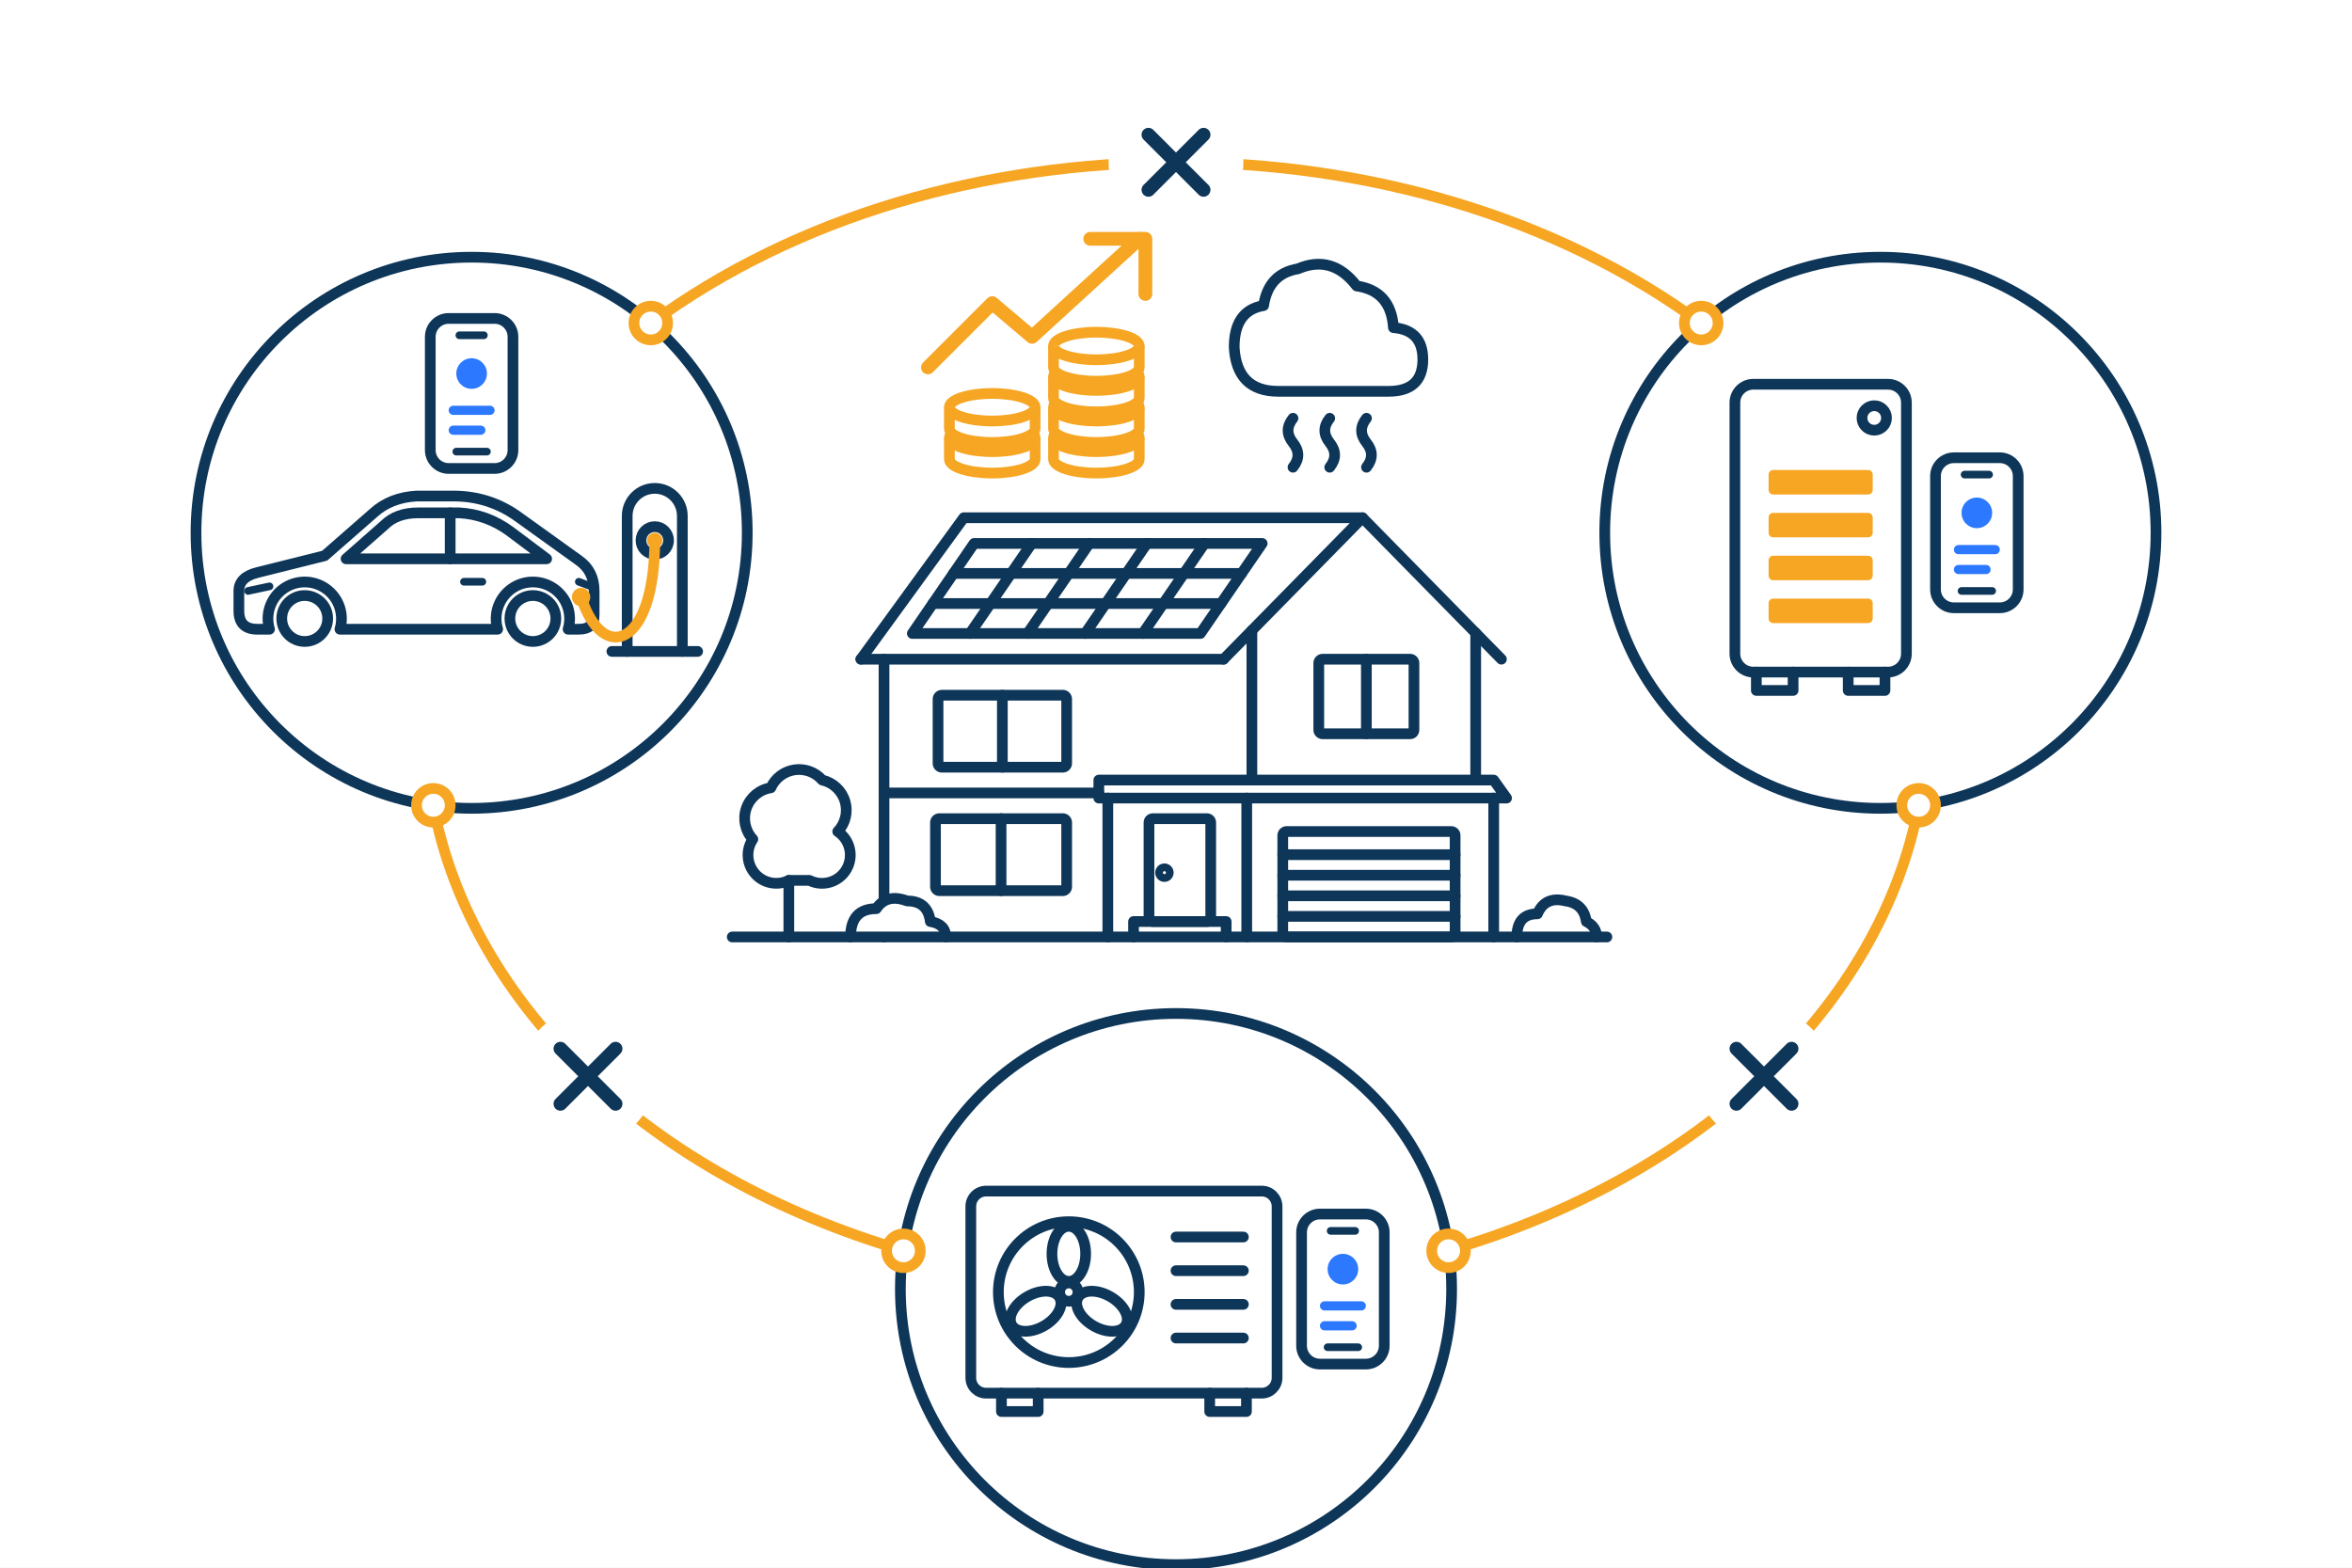
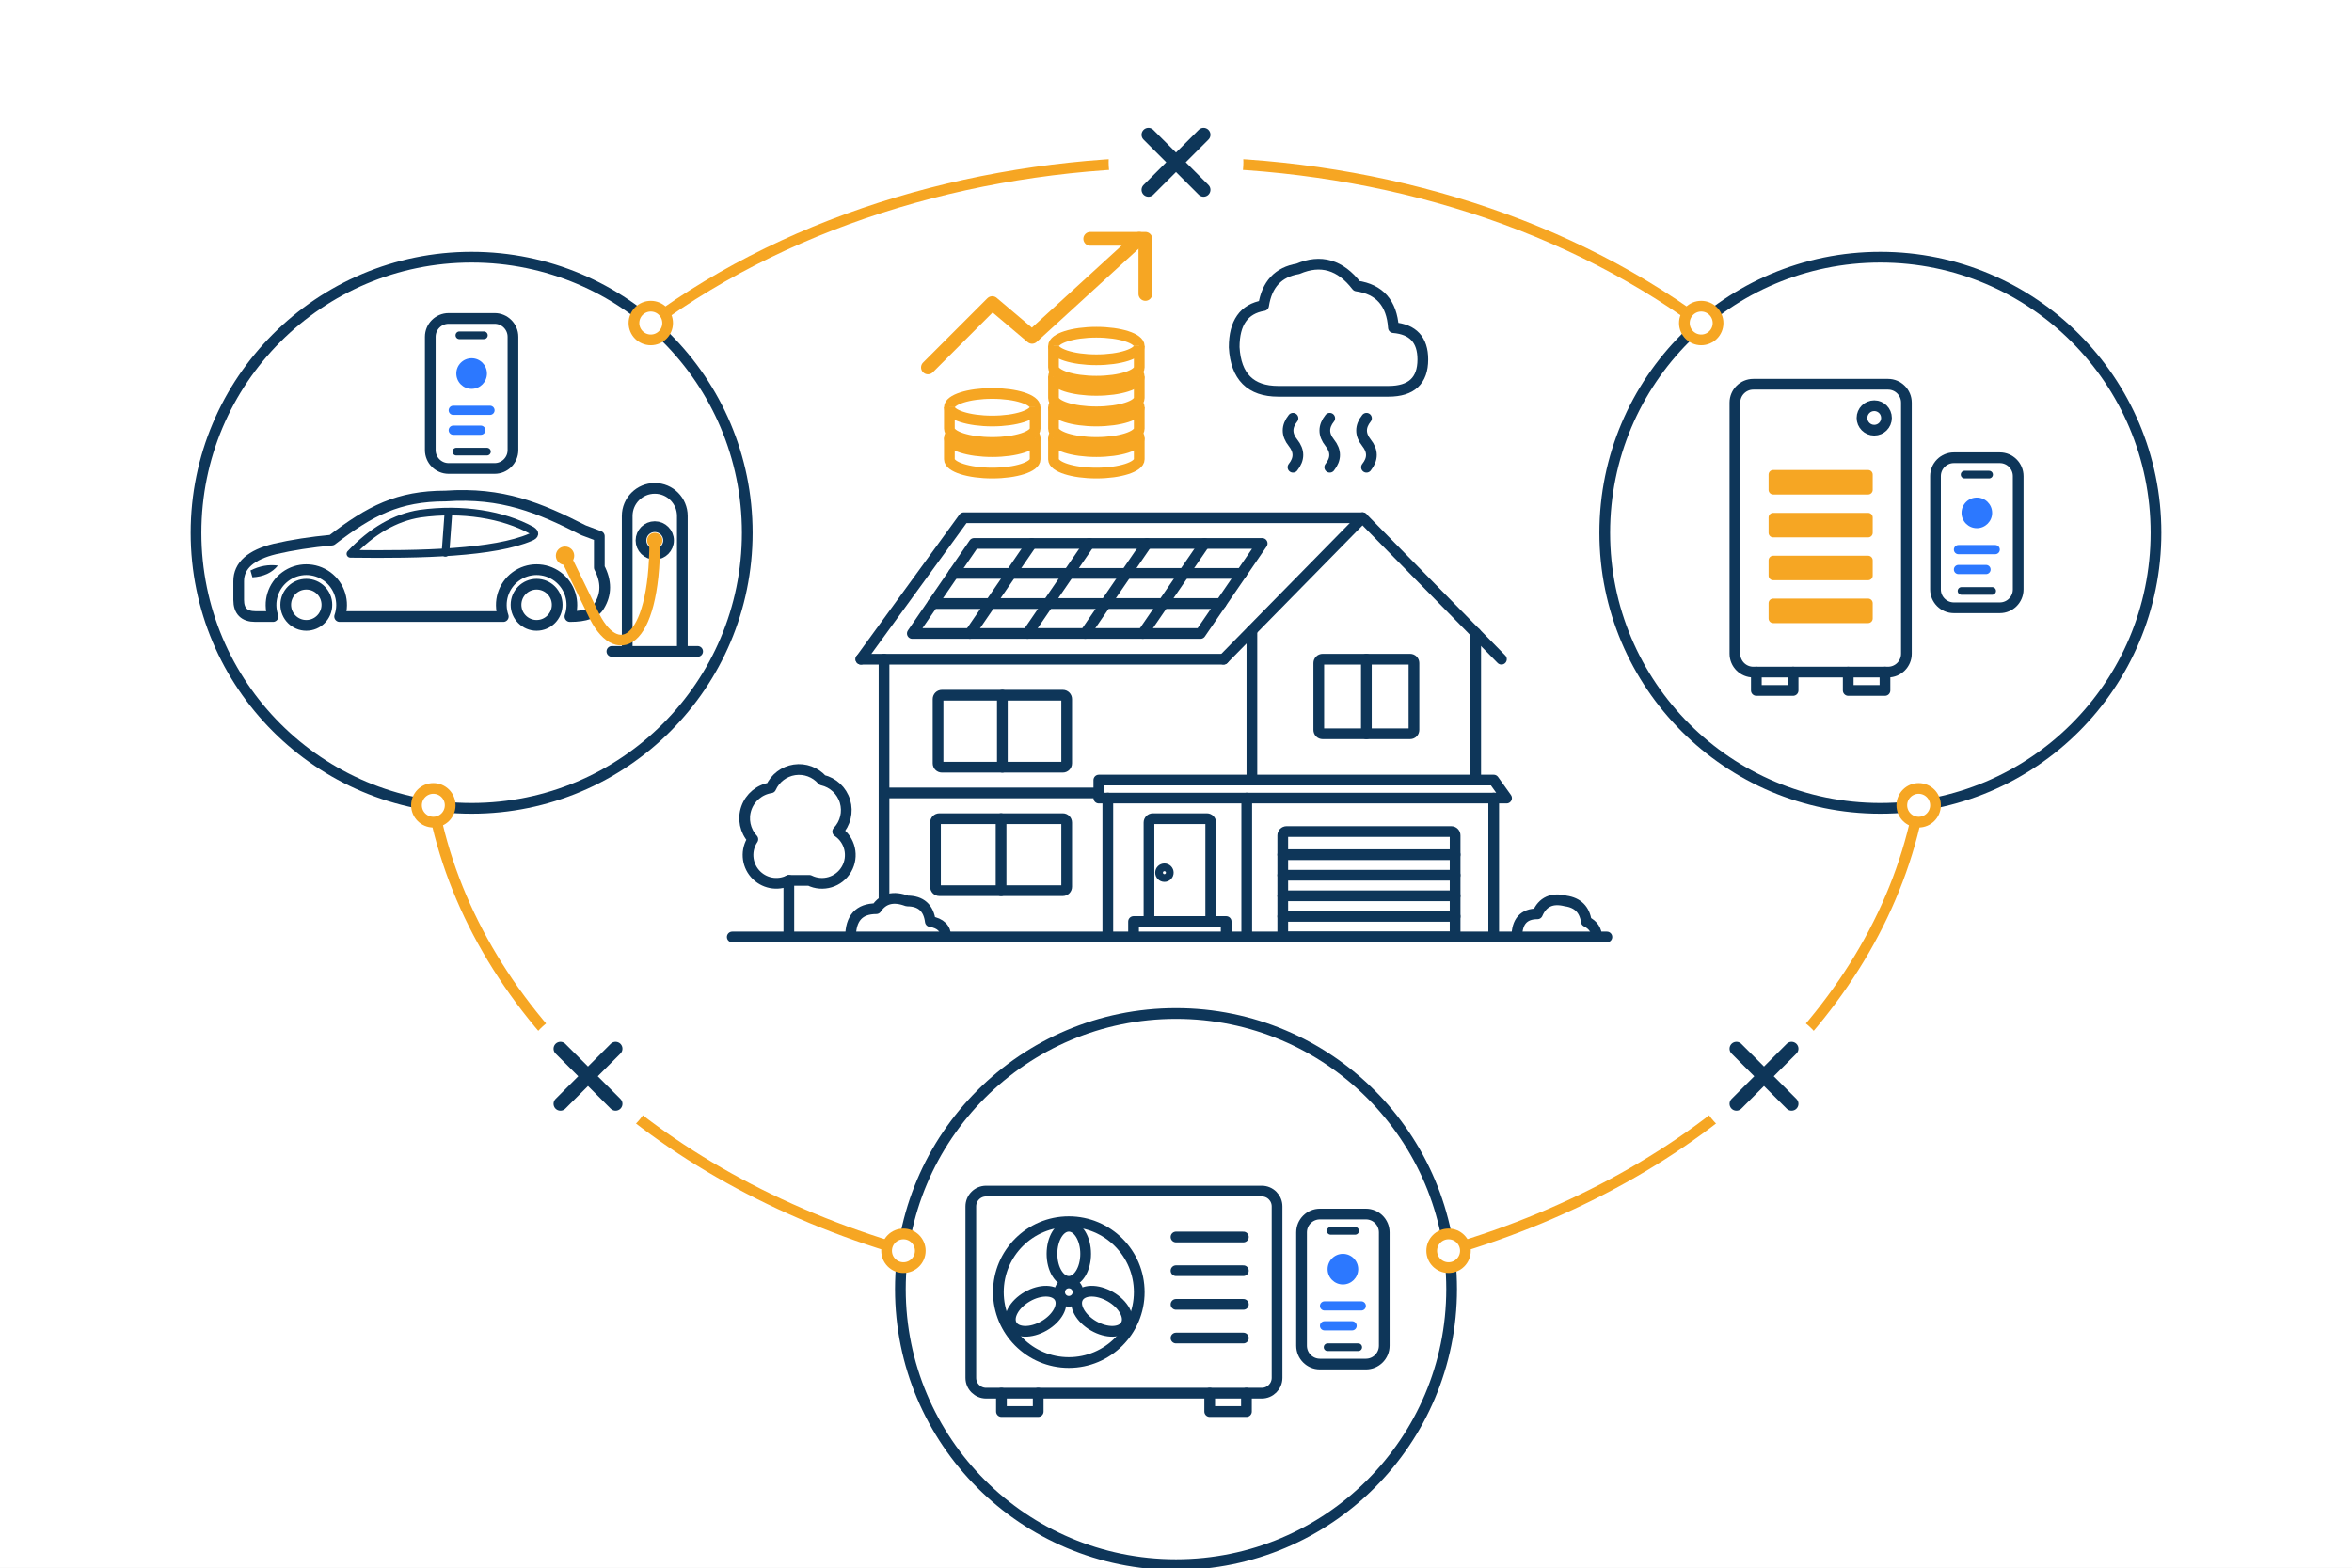
<svg xmlns="http://www.w3.org/2000/svg" width="1536" height="1024" viewBox="0 0 1536 1024">
  <rect width="1536" height="1024" fill="#FFFFFF" />
  <path d="M1111.1,211.3 A490,368 0 0,0 424.9,211.3" fill="none" stroke="#F6A623" stroke-width="7" stroke-linecap="round" />
  <path d="M283.0,526.5 A490,368 0 0,0 589.6,816.7" fill="none" stroke="#F6A623" stroke-width="7" stroke-linecap="round" />
  <path d="M946.4,816.7 A490,368 0 0,0 1253.0,526.5" fill="none" stroke="#F6A623" stroke-width="7" stroke-linecap="round" />
  <circle cx="768" cy="106" r="44" fill="#FFFFFF" />
  <path d="M750,88 L786,124 M786,88 L750,124" fill="none" stroke="#0E3659" stroke-width="9" stroke-linecap="round" />
  <circle cx="384" cy="703" r="44" fill="#FFFFFF" />
  <path d="M366,685 L402,721 M402,685 L366,721" fill="none" stroke="#0E3659" stroke-width="9" stroke-linecap="round" />
  <circle cx="1152" cy="703" r="44" fill="#FFFFFF" />
  <path d="M1134,685 L1170,721 M1170,685 L1134,721" fill="none" stroke="#0E3659" stroke-width="9" stroke-linecap="round" />
  <circle cx="308" cy="348" r="180" fill="#FFFFFF" stroke="#0E3659" stroke-width="7" />
  <circle cx="1228" cy="348" r="180" fill="#FFFFFF" stroke="#0E3659" stroke-width="7" />
  <circle cx="768" cy="842" r="180" fill="#FFFFFF" stroke="#0E3659" stroke-width="7" />
  <circle cx="1111" cy="211" r="11" fill="#FFFFFF" stroke="#F6A623" stroke-width="7" />
  <circle cx="425" cy="211" r="11" fill="#FFFFFF" stroke="#F6A623" stroke-width="7" />
  <circle cx="283" cy="526" r="11" fill="#FFFFFF" stroke="#F6A623" stroke-width="7" />
  <circle cx="590" cy="817" r="11" fill="#FFFFFF" stroke="#F6A623" stroke-width="7" />
  <circle cx="946" cy="817" r="11" fill="#FFFFFF" stroke="#F6A623" stroke-width="7" />
  <circle cx="1253" cy="526" r="11" fill="#FFFFFF" stroke="#F6A623" stroke-width="7" />
  <g transform="translate(308,348)">
-     <g fill="#FFFFFF" stroke="#0E3659" stroke-width="7" stroke-linecap="round" stroke-linejoin="round">
-       <path d="M-132,63 L-140,63 Q-152,63 -152,51 L-152,38 Q-152,29 -140,26 L-96,15 L-64,-13 Q-53,-23 -36,-24 L-12,-24 Q12,-24 31,-10 L70,18 Q80,25 80,38 L80,54 Q80,63 70,63 L63,63 A24,24 0 1,0 17,63 L-86,63 A24,24 0 1,0 -132,63 Z" />
-       <path d="M-82,17 L-57,-5 Q-49,-13 -35,-13 L-8,-13 Q10,-12 25,-1 L49,17 Z" />
-       <path d="M-14,-13 L-14,17" fill="none" />
-       <circle cx="-109" cy="56" r="15" />
-       <circle cx="40" cy="56" r="15" />
-       <path d="M-5,32 L7,32" fill="none" stroke-width="5" />
-       <path d="M-146,38 L-132,35 M70,32 L78,35" fill="none" stroke-width="5" />
+     <g transform="translate(-163,-40) scale(0.64)" fill="#FFFFFF" stroke="#0E3659" stroke-width="10.938" stroke-linecap="round" stroke-linejoin="round">
+       <path d="M52,148 L34,148 Q17,148 17,131 L17,112 Q17,88 54,79 Q80,73 112,70 C151,40 180,25 228,25 C286,21 324,37 369,60 L385,66 L385,98 Q396,119 385,137 Q379,148 355,148 A36,36 0 1,0 287,148 L120,148 A36,36 0 1,0 52,148 Z" />
+       <path d="M131,84 Q164,49 202,43 C245,37 287,44 316,60 Q322,64 315,67 C278,83 204,85 131,84 Z" stroke-width="7.812" />
+       <path d="M231,42 L228,83" fill="none" stroke-width="7.812" />
+       <circle cx="86" cy="136" r="21" />
+       <circle cx="321" cy="136" r="21" />
+       <path d="M29,101 Q43,94 57,96 Q48,107 31,108 Z" fill="#0E3659" stroke="none" />
    </g>
    <g fill="none" stroke="#0E3659" stroke-width="7" stroke-linecap="round" stroke-linejoin="round">
      <path d="M101.6,77.5 L101.6,-11.0 A18.0,18.0 0 0,1 137.6,-11.0 L137.6,77.5" />
      <path d="M91.6,77.5 L147.6,77.5" />
      <circle cx="119.6" cy="5.0" r="9" />
    </g>
-     <path d="M119.6,5.0 C119.6,75.0 85.5,86.0 71.5,42.0" fill="none" stroke="#F6A623" stroke-width="7" stroke-linecap="round" />
+     <path d="M119.6,5.0 C119.6,75.0 94,85 79,52 L61,15" fill="none" stroke="#F6A623" stroke-width="7" stroke-linecap="round" />
    <circle cx="119.6" cy="5.0" r="5" fill="#F6A623" />
-     <circle cx="71.5" cy="42.0" r="6" fill="#F6A623" />
+     <circle cx="61" cy="15" r="6" fill="#F6A623" />
    <g transform="translate(-27.0,-140.0)">
      <rect x="0" y="0" width="54" height="98" rx="12" fill="none" stroke="#0E3659" stroke-width="7" stroke-linecap="round" stroke-linejoin="round" />
      <path d="M19,11 L35,11 M17,87 L37,87" fill="none" stroke="#0E3659" stroke-width="5" stroke-linecap="round" stroke-linejoin="round" />
      <circle cx="27" cy="36" r="10" fill="#2C78FF" />
      <path d="M15,60 L39,60 M15,73 L33,73" stroke="#2C78FF" stroke-width="6" stroke-linecap="round" />
    </g>
  </g>
  <g transform="translate(768,842)">
    <g fill="none" stroke="#0E3659" stroke-width="7" stroke-linecap="round" stroke-linejoin="round">
      <rect x="-134" y="-64" width="200" height="132" rx="10" />
      <circle cx="-70" cy="2" r="46" />
      <circle cx="-70" cy="2" r="6" />
      <ellipse cx="-70" cy="-23" rx="11" ry="18" transform="rotate(0,-70,2)" />
      <ellipse cx="-70" cy="-23" rx="11" ry="18" transform="rotate(120,-70,2)" />
      <ellipse cx="-70" cy="-23" rx="11" ry="18" transform="rotate(240,-70,2)" />
      <path d="M0,-34 L44,-34" />
      <path d="M0,-12 L44,-12" />
      <path d="M0,10 L44,10" />
      <path d="M0,32 L44,32" />
      <path d="M-114,68 L-114,80 L-90,80 L-90,68 M22,68 L22,80 L46,80 L46,68" />
    </g>
    <g transform="translate(82.0,-49.0)">
      <rect x="0" y="0" width="54" height="98" rx="12" fill="none" stroke="#0E3659" stroke-width="7" stroke-linecap="round" stroke-linejoin="round" />
      <path d="M19,11 L35,11 M17,87 L37,87" fill="none" stroke="#0E3659" stroke-width="5" stroke-linecap="round" stroke-linejoin="round" />
      <circle cx="27" cy="36" r="10" fill="#2C78FF" />
      <path d="M15,60 L39,60 M15,73 L33,73" stroke="#2C78FF" stroke-width="6" stroke-linecap="round" />
    </g>
  </g>
  <g transform="translate(1228,348)">
    <g fill="none" stroke="#0E3659" stroke-width="7" stroke-linecap="round" stroke-linejoin="round">
      <rect x="-95" y="-97" width="112" height="188" rx="12" />
      <circle cx="-4" cy="-75" r="8" />
      <path d="M-81,91 L-81,103 L-57,103 L-57,91 M-21,91 L-21,103 L3,103 L3,91" />
    </g>
    <rect x="-73" y="-41" width="68" height="16" rx="3" fill="#F6A623" />
    <rect x="-73" y="-13" width="68" height="16" rx="3" fill="#F6A623" />
    <rect x="-73" y="15" width="68" height="16" rx="3" fill="#F6A623" />
    <rect x="-73" y="43" width="68" height="16" rx="3" fill="#F6A623" />
    <g transform="translate(36.0,-49.0)">
      <rect x="0" y="0" width="54" height="98" rx="12" fill="none" stroke="#0E3659" stroke-width="7" stroke-linecap="round" stroke-linejoin="round" />
      <path d="M19,11 L35,11 M17,87 L37,87" fill="none" stroke="#0E3659" stroke-width="5" stroke-linecap="round" stroke-linejoin="round" />
      <circle cx="27" cy="36" r="10" fill="#2C78FF" />
      <path d="M15,60 L39,60 M15,73 L33,73" stroke="#2C78FF" stroke-width="6" stroke-linecap="round" />
    </g>
  </g>
  <g transform="translate(495.0,319.7)">
    <g transform="scale(0.84)" fill="none" stroke="#0E3659" stroke-width="8.333" stroke-linecap="round" stroke-linejoin="round">
      <path d="M80,132 L160,22 L470,22" />
      <path d="M120,112 L168,42 L392,42 L344,112 Z" />
      <path d="M152.0,65.3 L376.0,65.3" />
      <path d="M136.0,88.7 L360.0,88.7" />
      <path d="M212.8,42 L164.8,112" />
      <path d="M257.6,42 L209.6,112" />
      <path d="M302.4,42 L254.4,112" />
      <path d="M347.2,42 L299.2,112" />
      <path d="M80,132 L362,132" />
      <path d="M362,132 L470,22 L578,132" />
      <path d="M384,109.6 L384,226 M558,111.6 L558,226" />
      <rect x="436" y="132" width="74" height="58" rx="3" />
      <path d="M473,132 L473,190" />
      <path d="M98,132 L98,348 M98,236 L265,236" />
      <rect x="140" y="160" width="100" height="56" rx="3" />
      <path d="M190,160 L190,216" />
      <rect x="138" y="256" width="102" height="56" rx="3" />
      <path d="M189,256 L189,312" />
      <path d="M265,240 L265,226 L572,226 L582,240 Z" />
      <path d="M272,240 L272,348 M572,240 L572,348" />
      <rect x="304" y="256" width="48" height="80" rx="3" />
      <circle cx="316" cy="298" r="3" />
      <path d="M292,348 L292,336 L364,336 L364,348" />
      <path d="M380,240 L380,348" />
      <rect x="408" y="266" width="134" height="82" rx="3" />
      <path d="M408,284 L542,284" />
      <path d="M408,300 L542,300" />
      <path d="M408,316 L542,316" />
      <path d="M408,332 L542,332" />
      <path d="M24,304 A22,22 0 0,1 -4,272 A24,24 0 0,1 10,232 A24,24 0 0,1 50,226 A24,24 0 0,1 62,266 A22,22 0 0,1 40,304 Z" fill="#FFFFFF" />
      <path d="M24,348 L24,304" />
      <path d="M72,348 Q72,326 92,326 Q100,314 116,320 Q132,320 134,336 Q146,338 146,348" fill="#FFFFFF" />
      <path d="M590,348 Q590,330 606,330 Q612,316 628,320 Q642,322 644,336 Q652,340 652,348" fill="#FFFFFF" />
      <path d="M-20,348 L660,348" />
    </g>
  </g>
  <g fill="#FFFFFF" stroke="#F6A623" stroke-width="7" stroke-linejoin="round">
    <path d="M620,300 L620,286 A28,9 0 0,1 676,286 L676,300 A28,9 0 0,1 620,300 Z" />
    <path d="M620,286 A28,9 0 0,0 676,286" />
    <path d="M620,280 L620,266 A28,9 0 0,1 676,266 L676,280 A28,9 0 0,1 620,280 Z" />
    <path d="M620,266 A28,9 0 0,0 676,266" />
    <path d="M688,300 L688,286 A28,9 0 0,1 744,286 L744,300 A28,9 0 0,1 688,300 Z" />
    <path d="M688,286 A28,9 0 0,0 744,286" />
    <path d="M688,280 L688,266 A28,9 0 0,1 744,266 L744,280 A28,9 0 0,1 688,280 Z" />
    <path d="M688,266 A28,9 0 0,0 744,266" />
    <path d="M688,260 L688,246 A28,9 0 0,1 744,246 L744,260 A28,9 0 0,1 688,260 Z" />
    <path d="M688,246 A28,9 0 0,0 744,246" />
    <path d="M688,240 L688,226 A28,9 0 0,1 744,226 L744,240 A28,9 0 0,1 688,240 Z" />
    <path d="M688,226 A28,9 0 0,0 744,226" />
  </g>
  <path d="M606,240 L648,198 L674,220 L744,156" fill="none" stroke="#F6A623" stroke-width="9" stroke-linecap="round" stroke-linejoin="round" />
  <path d="M712,156 L748,156 L748,192" fill="none" stroke="#F6A623" stroke-width="9" stroke-linecap="round" stroke-linejoin="round" />
  <g transform="translate(806,166) scale(0.8) translate(-1352,-150)" fill="none" stroke="#0E3659" stroke-width="8.75" stroke-linecap="round" stroke-linejoin="round">
    <path d="M1410,262 L1478,262 Q1506,262 1506,236 Q1506,212 1482,210 Q1480,180 1452,176 Q1432,150 1404,162 Q1380,166 1376,192 Q1352,196 1352,226 Q1354,262 1388,262 Z" />
    <path d="M1400,284 q-8,10 0,20 q8,10 0,20" />
    <path d="M1430,284 q-8,10 0,20 q8,10 0,20" />
    <path d="M1460,284 q-8,10 0,20 q8,10 0,20" />
  </g>
</svg>
